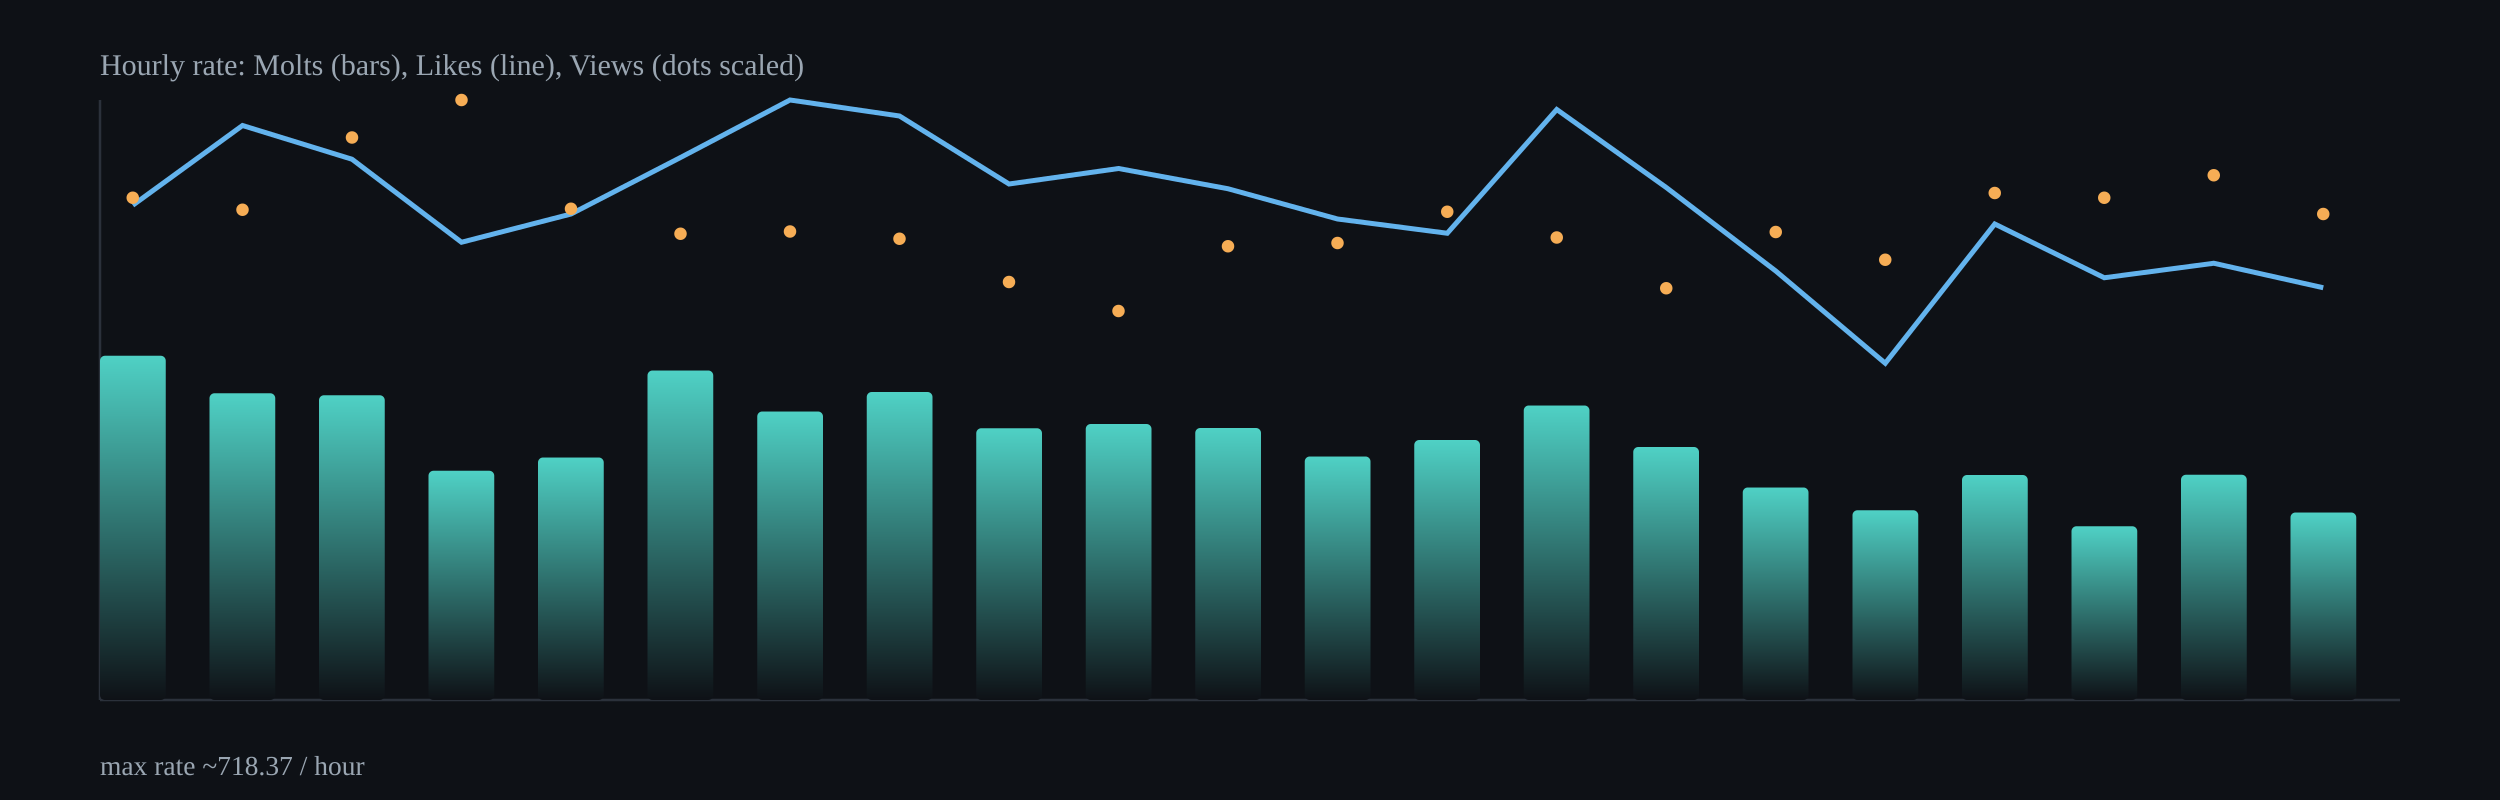
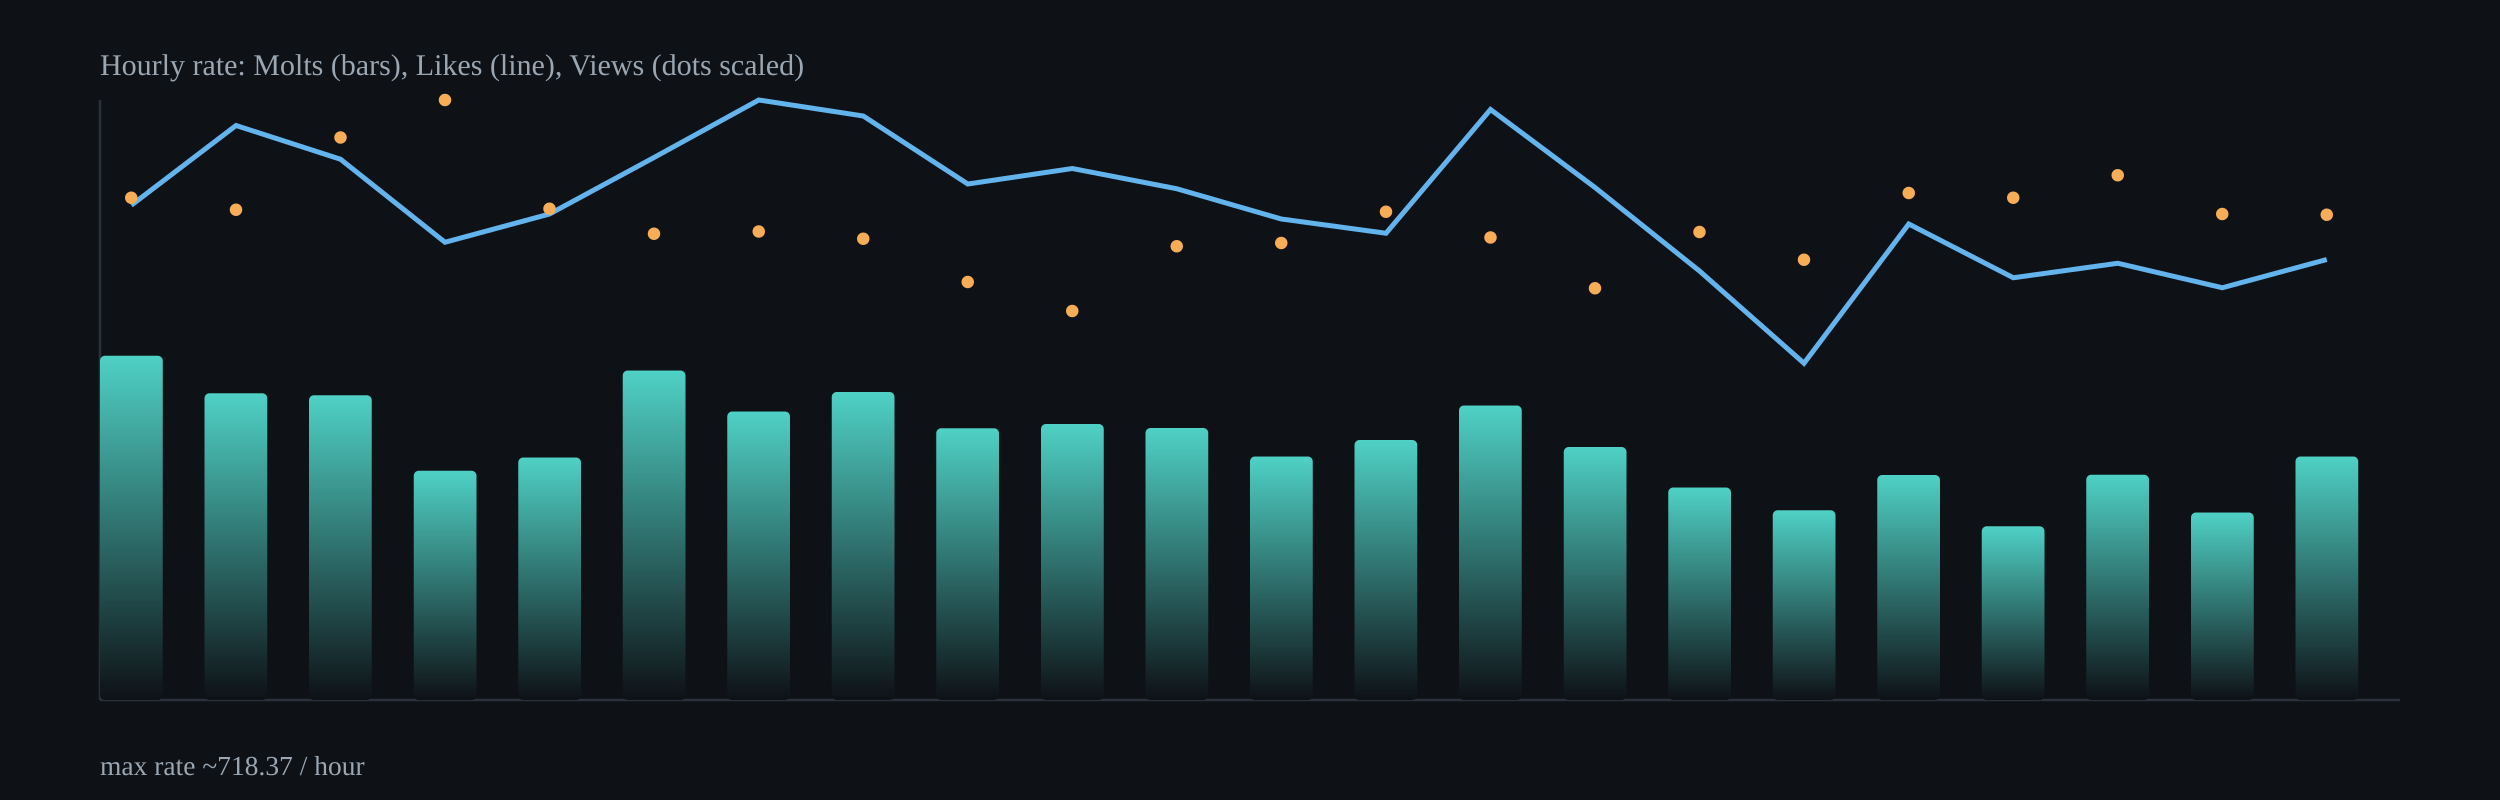
<svg xmlns="http://www.w3.org/2000/svg" width="1000" height="320" viewBox="0 0 1000 320">
  <defs>
    <linearGradient id="barGrad" x1="0" x2="0" y1="0" y2="1">
      <stop offset="0%" stop-color="#4fd1c5" />
      <stop offset="100%" stop-color="#0e1116" />
    </linearGradient>
  </defs>
  <rect x="0" y="0" width="1000" height="320" fill="#0e1116" />
  <g stroke="#2b313b" stroke-width="1">
    <line x1="40" y1="280" x2="960" y2="280" />
    <line x1="40" y1="40" x2="40" y2="280" />
  </g>
-   <rect x="40.0" y="142.3" width="26.3" height="137.7" rx="2" fill="url(#barGrad)" />
-   <rect x="83.8" y="157.3" width="26.3" height="122.7" rx="2" fill="url(#barGrad)" />
-   <rect x="127.6" y="158.1" width="26.3" height="121.9" rx="2" fill="url(#barGrad)" />
-   <rect x="171.4" y="188.3" width="26.3" height="91.7" rx="2" fill="url(#barGrad)" />
-   <rect x="215.2" y="183.0" width="26.3" height="97.0" rx="2" fill="url(#barGrad)" />
-   <rect x="259.0" y="148.2" width="26.3" height="131.8" rx="2" fill="url(#barGrad)" />
-   <rect x="302.9" y="164.6" width="26.3" height="115.4" rx="2" fill="url(#barGrad)" />
-   <rect x="346.7" y="156.8" width="26.3" height="123.2" rx="2" fill="url(#barGrad)" />
-   <rect x="390.5" y="171.3" width="26.3" height="108.7" rx="2" fill="url(#barGrad)" />
-   <rect x="434.3" y="169.6" width="26.3" height="110.4" rx="2" fill="url(#barGrad)" />
-   <rect x="478.1" y="171.2" width="26.3" height="108.8" rx="2" fill="url(#barGrad)" />
-   <rect x="521.9" y="182.6" width="26.3" height="97.4" rx="2" fill="url(#barGrad)" />
-   <rect x="565.7" y="176.0" width="26.3" height="104.0" rx="2" fill="url(#barGrad)" />
-   <rect x="609.5" y="162.2" width="26.3" height="117.8" rx="2" fill="url(#barGrad)" />
-   <rect x="653.3" y="178.8" width="26.3" height="101.2" rx="2" fill="url(#barGrad)" />
-   <rect x="697.1" y="195.0" width="26.3" height="85.0" rx="2" fill="url(#barGrad)" />
-   <rect x="741.0" y="204.1" width="26.3" height="75.9" rx="2" fill="url(#barGrad)" />
-   <rect x="784.8" y="190.0" width="26.3" height="90.0" rx="2" fill="url(#barGrad)" />
-   <rect x="828.6" y="210.5" width="26.3" height="69.5" rx="2" fill="url(#barGrad)" />
-   <rect x="872.4" y="189.9" width="26.3" height="90.1" rx="2" fill="url(#barGrad)" />
-   <rect x="916.2" y="205.0" width="26.3" height="75.0" rx="2" fill="url(#barGrad)" />
-   <polyline fill="none" stroke="#63b3ed" stroke-width="2" points="53.1,82.1 97.0,50.2 140.8,63.7 184.6,96.9 228.4,85.6 272.2,63.0 316.0,40.0 359.8,46.4 403.6,73.6 447.4,67.4 491.2,75.5 535.0,87.6 578.9,93.3 622.7,43.8 666.5,75.0 710.3,108.4 754.1,145.3 797.9,89.6 841.7,111.1 885.5,105.3 929.3,115.1" />
-   <circle cx="53.1" cy="79.1" r="2.5" fill="#f6ad55" />
-   <circle cx="97.0" cy="83.9" r="2.5" fill="#f6ad55" />
-   <circle cx="140.8" cy="55.0" r="2.5" fill="#f6ad55" />
-   <circle cx="184.6" cy="40.0" r="2.5" fill="#f6ad55" />
-   <circle cx="228.4" cy="83.5" r="2.5" fill="#f6ad55" />
-   <circle cx="272.2" cy="93.5" r="2.5" fill="#f6ad55" />
-   <circle cx="316.0" cy="92.6" r="2.5" fill="#f6ad55" />
-   <circle cx="359.8" cy="95.5" r="2.5" fill="#f6ad55" />
-   <circle cx="403.6" cy="112.8" r="2.5" fill="#f6ad55" />
-   <circle cx="447.4" cy="124.4" r="2.5" fill="#f6ad55" />
-   <circle cx="491.2" cy="98.5" r="2.5" fill="#f6ad55" />
-   <circle cx="535.0" cy="97.2" r="2.5" fill="#f6ad55" />
-   <circle cx="578.9" cy="84.7" r="2.5" fill="#f6ad55" />
-   <circle cx="622.7" cy="95.0" r="2.5" fill="#f6ad55" />
-   <circle cx="666.5" cy="115.3" r="2.5" fill="#f6ad55" />
-   <circle cx="710.3" cy="92.8" r="2.5" fill="#f6ad55" />
-   <circle cx="754.1" cy="103.9" r="2.5" fill="#f6ad55" />
-   <circle cx="797.9" cy="77.2" r="2.5" fill="#f6ad55" />
-   <circle cx="841.7" cy="79.1" r="2.5" fill="#f6ad55" />
-   <circle cx="885.5" cy="70.1" r="2.5" fill="#f6ad55" />
-   <circle cx="929.3" cy="85.6" r="2.5" fill="#f6ad55" />
+   <rect x="40.0" y="142.3" width="25.1" height="137.7" rx="2" fill="url(#barGrad)" />
+   <rect x="81.8" y="157.3" width="25.1" height="122.7" rx="2" fill="url(#barGrad)" />
+   <rect x="123.6" y="158.1" width="25.1" height="121.9" rx="2" fill="url(#barGrad)" />
+   <rect x="165.5" y="188.3" width="25.1" height="91.7" rx="2" fill="url(#barGrad)" />
+   <rect x="207.3" y="183.0" width="25.1" height="97.0" rx="2" fill="url(#barGrad)" />
+   <rect x="249.1" y="148.2" width="25.1" height="131.8" rx="2" fill="url(#barGrad)" />
+   <rect x="290.9" y="164.6" width="25.1" height="115.4" rx="2" fill="url(#barGrad)" />
+   <rect x="332.7" y="156.8" width="25.1" height="123.2" rx="2" fill="url(#barGrad)" />
+   <rect x="374.5" y="171.3" width="25.1" height="108.7" rx="2" fill="url(#barGrad)" />
+   <rect x="416.4" y="169.6" width="25.1" height="110.4" rx="2" fill="url(#barGrad)" />
+   <rect x="458.2" y="171.2" width="25.1" height="108.8" rx="2" fill="url(#barGrad)" />
+   <rect x="500.0" y="182.6" width="25.1" height="97.4" rx="2" fill="url(#barGrad)" />
+   <rect x="541.8" y="176.0" width="25.1" height="104.0" rx="2" fill="url(#barGrad)" />
+   <rect x="583.6" y="162.2" width="25.1" height="117.8" rx="2" fill="url(#barGrad)" />
+   <rect x="625.5" y="178.8" width="25.1" height="101.2" rx="2" fill="url(#barGrad)" />
+   <rect x="667.3" y="195.0" width="25.1" height="85.0" rx="2" fill="url(#barGrad)" />
+   <rect x="709.1" y="204.1" width="25.1" height="75.9" rx="2" fill="url(#barGrad)" />
+   <rect x="750.9" y="190.0" width="25.1" height="90.0" rx="2" fill="url(#barGrad)" />
+   <rect x="792.7" y="210.5" width="25.1" height="69.5" rx="2" fill="url(#barGrad)" />
+   <rect x="834.5" y="189.9" width="25.1" height="90.1" rx="2" fill="url(#barGrad)" />
+   <rect x="876.4" y="205.0" width="25.1" height="75.0" rx="2" fill="url(#barGrad)" />
+   <rect x="918.2" y="182.6" width="25.1" height="97.4" rx="2" fill="url(#barGrad)" />
+   <polyline fill="none" stroke="#63b3ed" stroke-width="2" points="52.5,82.1 94.4,50.2 136.2,63.7 178.0,96.9 219.8,85.6 261.6,63.0 303.5,40.0 345.3,46.4 387.1,73.6 428.9,67.4 470.7,75.5 512.5,87.6 554.4,93.3 596.2,43.8 638.0,75.0 679.8,108.4 721.6,145.3 763.5,89.6 805.3,111.1 847.1,105.3 888.9,115.1 930.7,103.8" />
+   <circle cx="52.5" cy="79.1" r="2.5" fill="#f6ad55" />
+   <circle cx="94.4" cy="83.9" r="2.5" fill="#f6ad55" />
+   <circle cx="136.2" cy="55.0" r="2.5" fill="#f6ad55" />
+   <circle cx="178.0" cy="40.0" r="2.5" fill="#f6ad55" />
+   <circle cx="219.8" cy="83.5" r="2.5" fill="#f6ad55" />
+   <circle cx="261.6" cy="93.5" r="2.5" fill="#f6ad55" />
+   <circle cx="303.5" cy="92.6" r="2.5" fill="#f6ad55" />
+   <circle cx="345.3" cy="95.5" r="2.5" fill="#f6ad55" />
+   <circle cx="387.1" cy="112.8" r="2.5" fill="#f6ad55" />
+   <circle cx="428.9" cy="124.4" r="2.5" fill="#f6ad55" />
+   <circle cx="470.7" cy="98.5" r="2.5" fill="#f6ad55" />
+   <circle cx="512.5" cy="97.2" r="2.5" fill="#f6ad55" />
+   <circle cx="554.4" cy="84.7" r="2.5" fill="#f6ad55" />
+   <circle cx="596.2" cy="95.0" r="2.5" fill="#f6ad55" />
+   <circle cx="638.0" cy="115.3" r="2.5" fill="#f6ad55" />
+   <circle cx="679.8" cy="92.8" r="2.5" fill="#f6ad55" />
+   <circle cx="721.6" cy="103.9" r="2.5" fill="#f6ad55" />
+   <circle cx="763.5" cy="77.2" r="2.5" fill="#f6ad55" />
+   <circle cx="805.3" cy="79.1" r="2.5" fill="#f6ad55" />
+   <circle cx="847.1" cy="70.1" r="2.5" fill="#f6ad55" />
+   <circle cx="888.9" cy="85.6" r="2.5" fill="#f6ad55" />
+   <circle cx="930.7" cy="85.9" r="2.5" fill="#f6ad55" />
  <text x="40" y="30" fill="#9aa6b2" font-size="12">Hourly rate: Molts (bars), Likes (line), Views (dots scaled)</text>
  <text x="40" y="310" fill="#9aa6b2" font-size="11">max rate ~718.37 / hour</text>
</svg>
